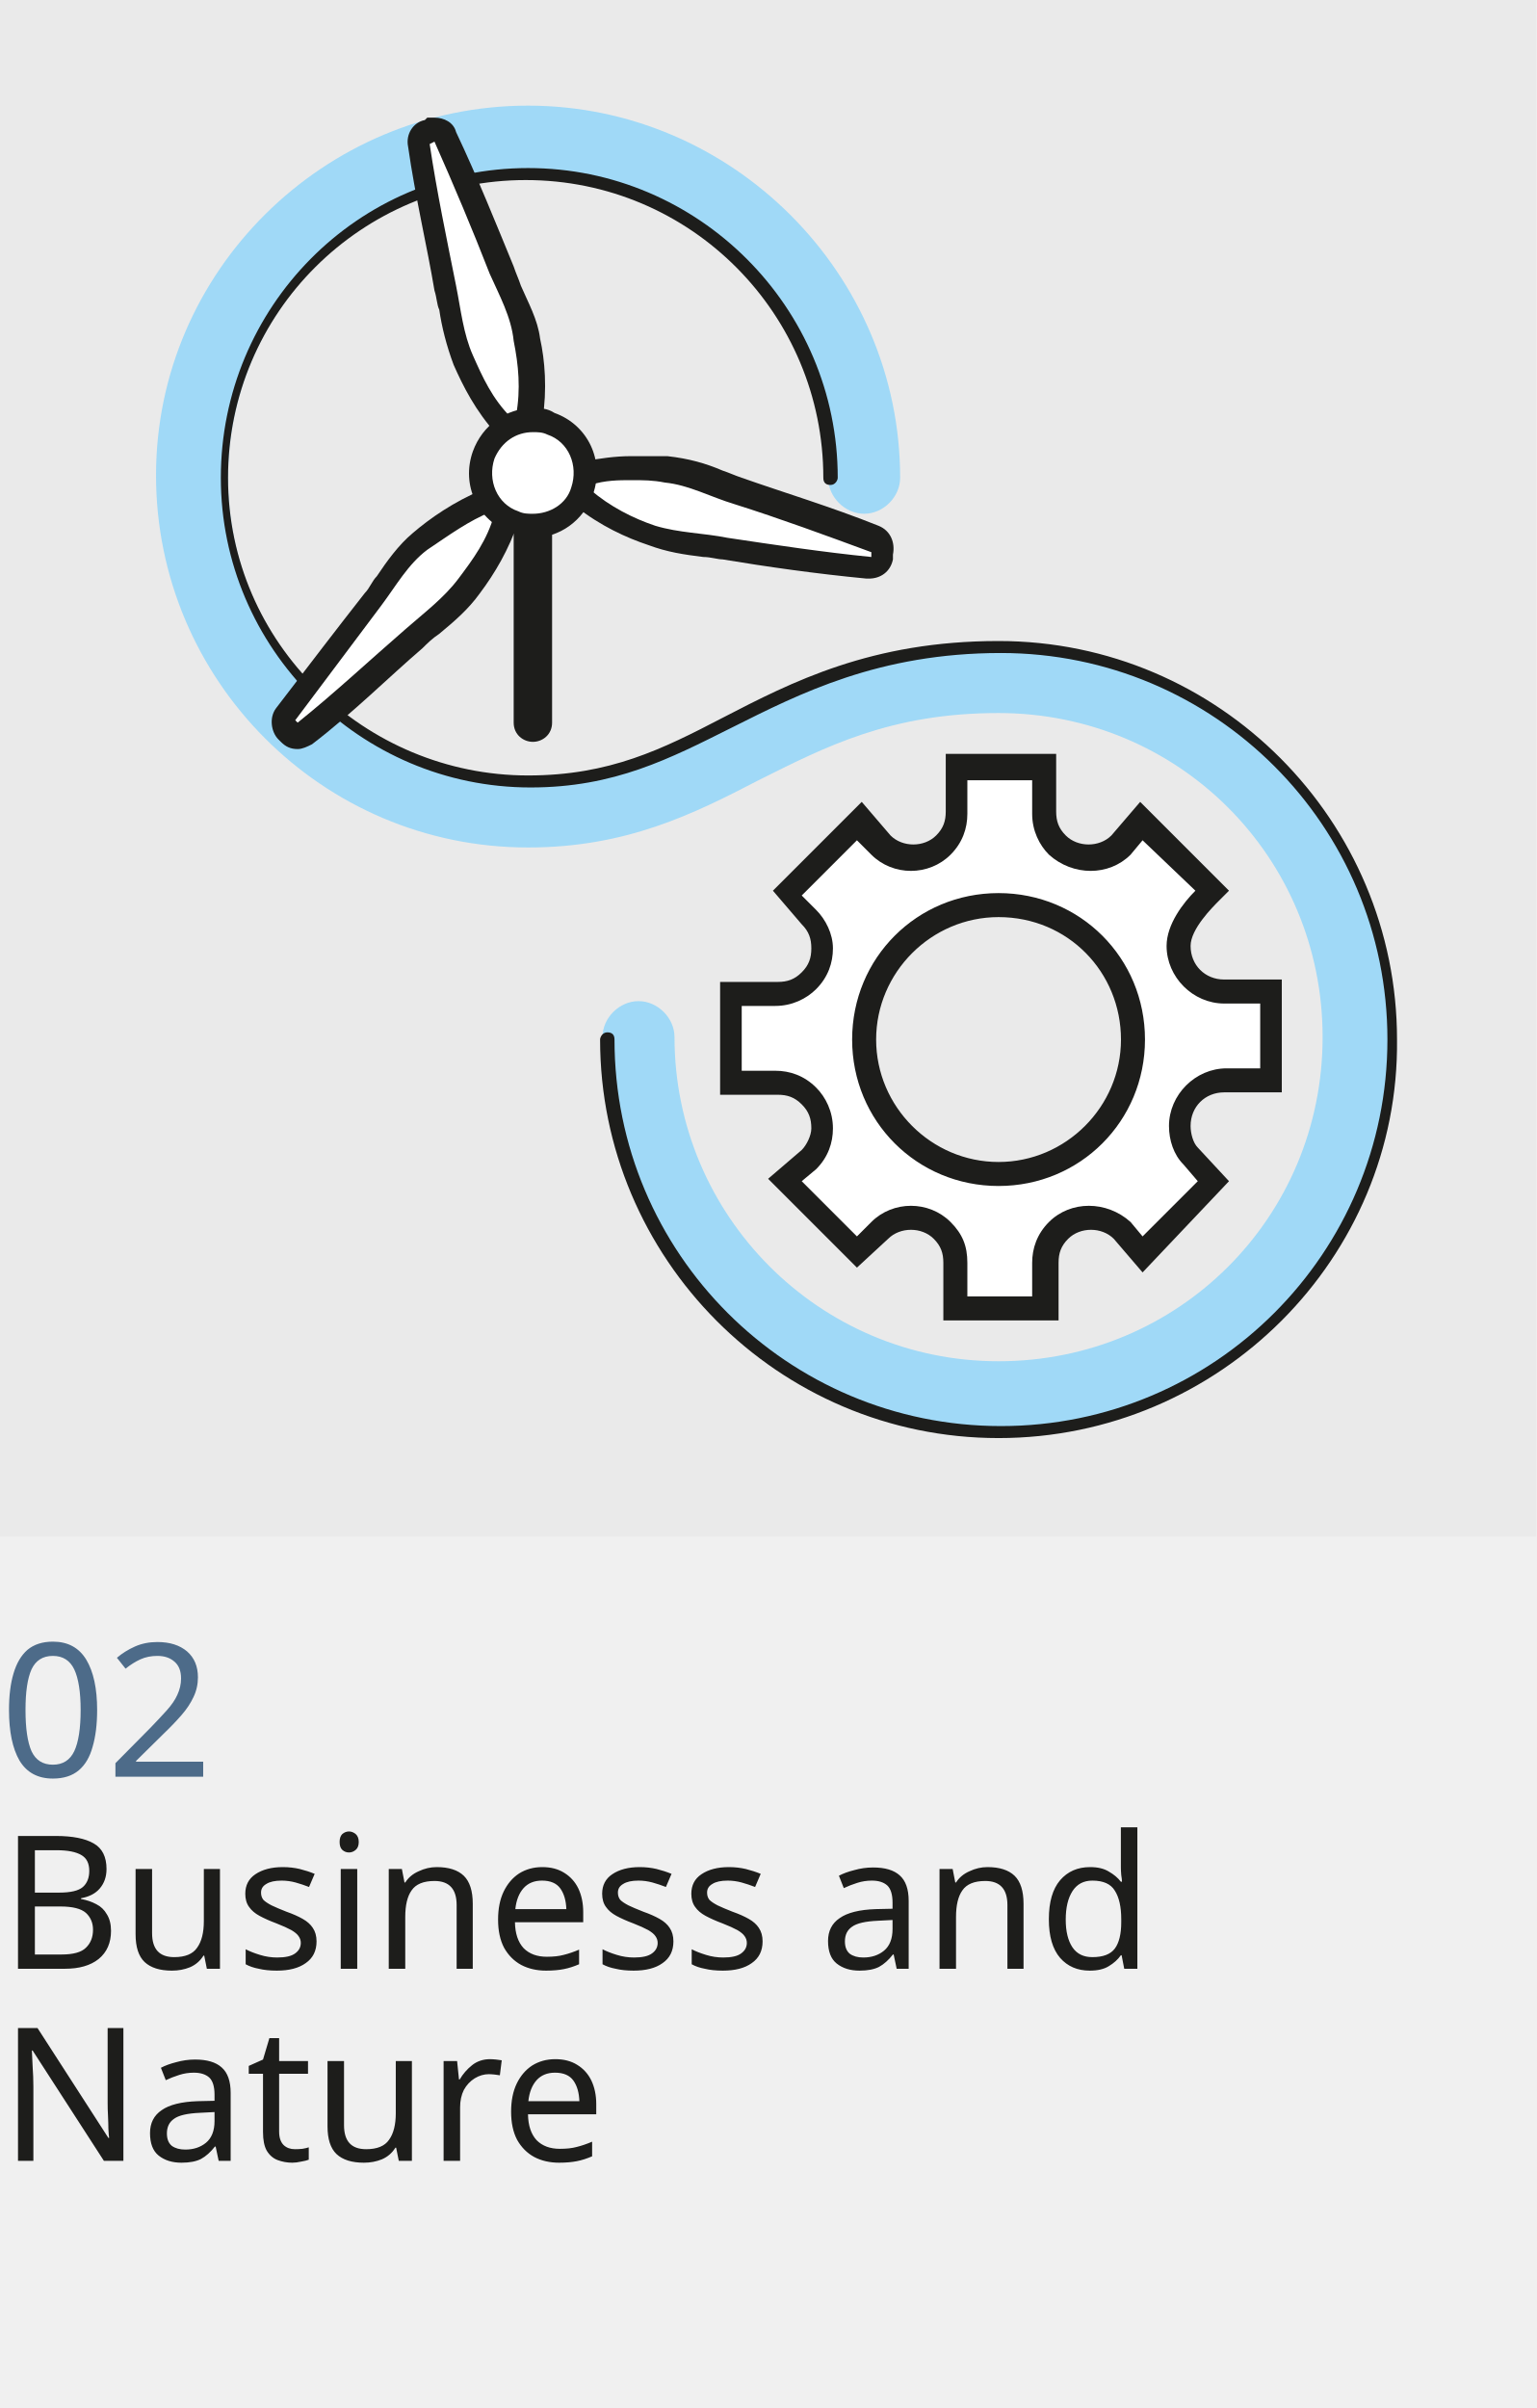
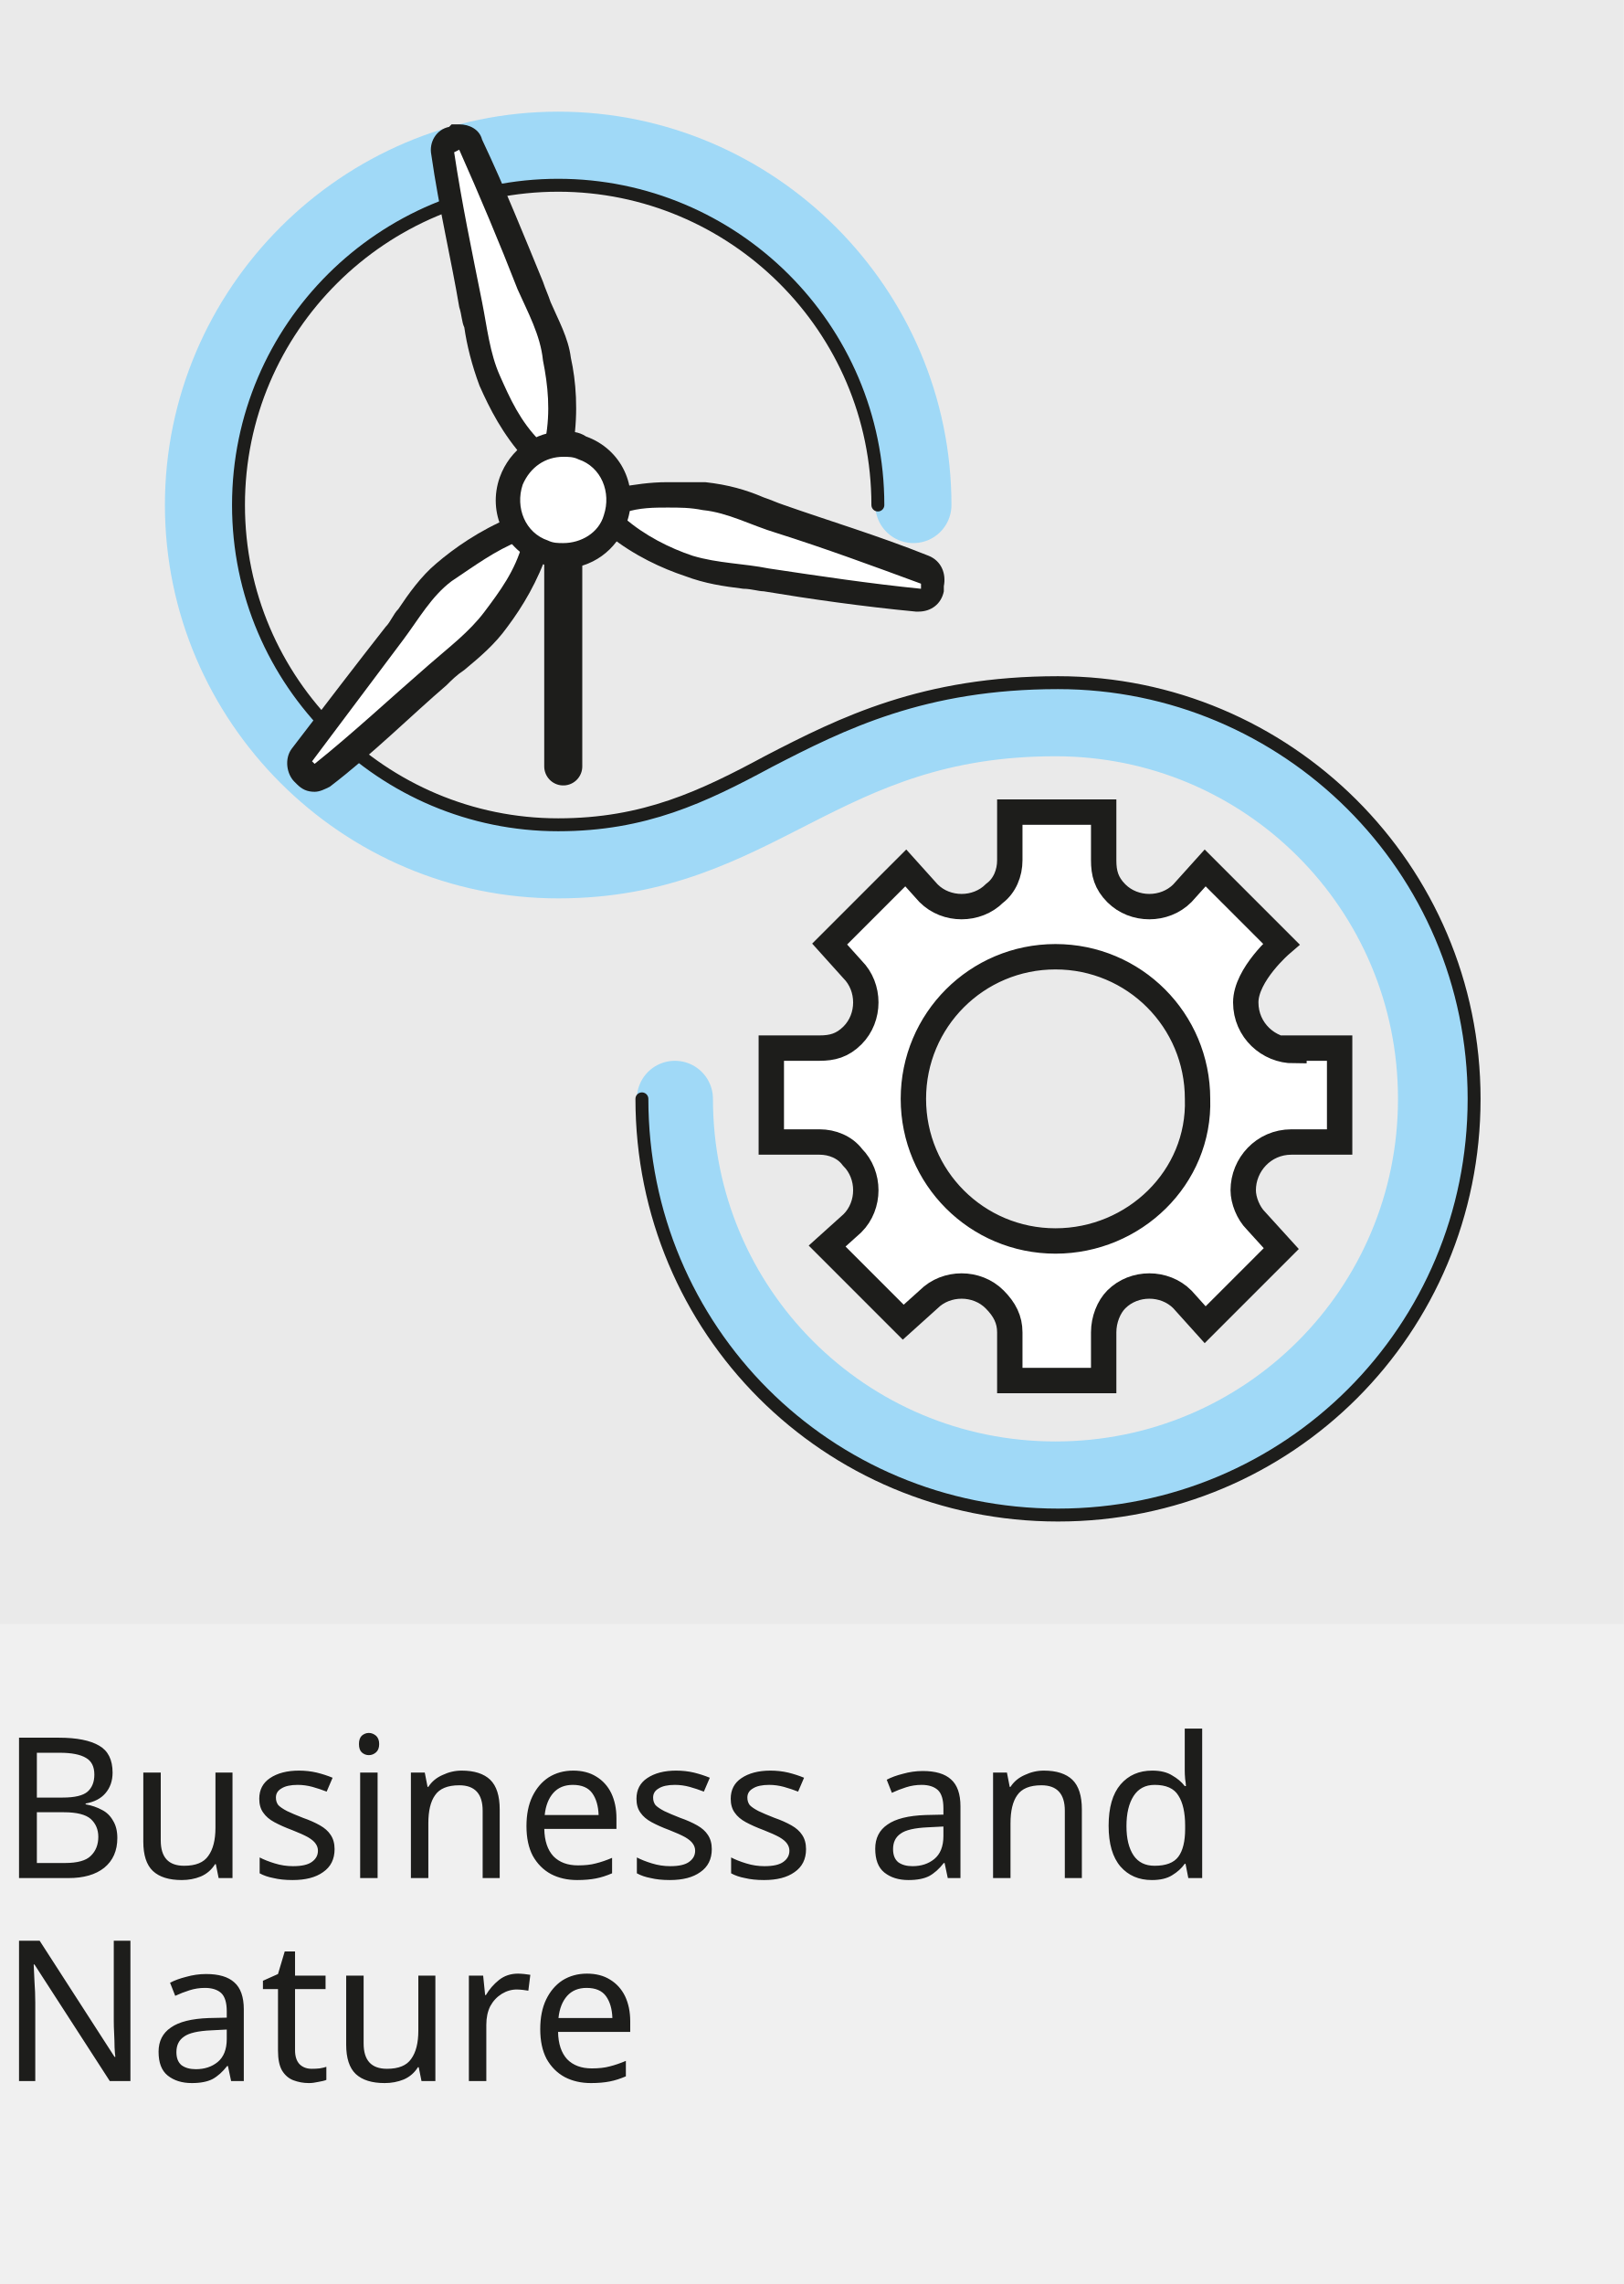
- <svg xmlns="http://www.w3.org/2000/svg" version="1.1" id="Layer_1" x="0px" y="0px" viewBox="0 0 64 100.3" style="enable-background:new 0 0 64 100.3;" xml:space="preserve">
+ <svg xmlns="http://www.w3.org/2000/svg" version="1.1" id="Layer_1" x="0px" y="0px" viewBox="0 0 64 90" style="enable-background:new 0 0 64 90;" xml:space="preserve">
  <style type="text/css">
- 	.st0{fill:#E3E3E3;}
- 	.st1{fill:#FFFFFF;}
- 	.st2{fill:#FFFFFF;stroke:#000000;stroke-linecap:round;stroke-linejoin:round;stroke-miterlimit:10;}
- 	.st3{fill:#A1DAF8;}
- 	.st4{fill:none;stroke:#000000;stroke-linecap:round;stroke-linejoin:round;stroke-miterlimit:10;}
- 	.st5{enable-background:new    ;}
- 	.st6{fill:#4D6B89;}
- 	.st7{fill:#EAEAEA;}
- 	.st8{font-family:'Roboto-Regular';}
- 	.st9{font-size:7.75px;}
- 	.st10{fill:#1D1D1B;}
- 	.st11{font-family:'Roboto-Bold';}
- 	.st12{fill:#A0D9F7;}
- 	.st13{fill:none;stroke:#979797;stroke-linecap:round;stroke-linejoin:round;stroke-miterlimit:10;}
- 	.st14{fill:none;stroke:#009EE2;stroke-width:0.25;stroke-linecap:round;stroke-miterlimit:10;}
+ 	.st0{fill:#EAEAEA;}
+ 	.st1{fill:#1D1D1B;}
+ 	.st2{font-family:'Roboto-Bold';}
+ 	.st3{font-size:7.75px;}
+ 	.st4{fill:none;stroke:#A0D9F7;stroke-width:3;stroke-linecap:round;stroke-linejoin:round;stroke-miterlimit:10;}
+ 	.st5{fill:none;stroke:#1D1D1B;stroke-width:0.509;stroke-linecap:round;stroke-miterlimit:10;}
+ 	.st6{fill:none;stroke:#1D1D1B;stroke-width:1.5;stroke-linecap:round;stroke-miterlimit:10;}
+ 	.st7{fill:#FFFFFF;}
+ 	.st8{fill:none;stroke:#979797;stroke-linecap:round;stroke-linejoin:round;stroke-miterlimit:10;}
+ 	.st9{fill:none;stroke:#009EE2;stroke-width:0.25;stroke-linecap:round;stroke-miterlimit:10;}
+ 	.st10{fill:#FFFFFF;stroke:#1D1D1B;stroke-linecap:round;stroke-miterlimit:10;}
</style>
  <g>
-     <rect x="0" class="st7" width="64" height="64" />
+     <rect y="0" class="st0" width="64" height="64" />
  </g>
-   <text transform="matrix(1 0 0 1 -1.525879e-05 74.0044)">
-     <tspan x="0" y="0" class="st6 st8 st9">02</tspan>
-     <tspan x="0" y="8" class="st10 st11 st9">Business and  </tspan>
-     <tspan x="0" y="16" class="st10 st11 st9">Nature</tspan>
-   </text>
+   <text transform="matrix(1 0 0 1 -2.441406e-04 74.0044)" class="st1 st2 st3">Business and  </text>
+   <text transform="matrix(1 0 0 1 -2.441406e-04 82.0044)" class="st1 st2 st3">Nature</text>
+   <path class="st4" d="M36,19.9c0-7.7-6.3-14-14-14s-14,6.3-14,14s6.3,14,14,14c7.9,0,10.3-5.6,19.6-5.6c8.3,0,15,6.7,15,15  s-6.7,15-15,15s-15-6.7-15-15" />
+   <path class="st5" d="M34.6,19.9c0-7-5.7-12.6-12.6-12.6S9.4,12.9,9.4,19.9S15.1,32.5,22,32.5c3.4,0,5.7-1.1,8.3-2.5  c2.9-1.5,6.1-3.1,11.4-3.1c9,0,16.4,7.3,16.4,16.4s-7.3,16.4-16.4,16.4s-16.4-7.3-16.4-16.4" />
+   <line class="st6" x1="22.2" y1="22.2" x2="22.2" y2="30.2" />
  <g>
-     <path class="st12" d="M41.6,59.7c-9.1,0-16.5-7.4-16.5-16.5c0-0.8,0.7-1.5,1.5-1.5s1.5,0.7,1.5,1.5c0,7.4,6,13.5,13.5,13.5   s13.5-6,13.5-13.5s-6-13.5-13.5-13.5c-4.5,0-7.2,1.4-10,2.8c-2.7,1.4-5.5,2.8-9.6,2.8c-8.6,0-15.5-7-15.5-15.5S13.5,4.4,22,4.4   s15.5,7,15.5,15.5c0,0.8-0.7,1.5-1.5,1.5s-1.5-0.7-1.5-1.5C34.5,13,28.9,7.4,22,7.4S9.5,13,9.5,19.9S15.1,32.4,22,32.4   c3.4,0,5.6-1.1,8.2-2.5c2.9-1.5,6.2-3.1,11.4-3.1c9.1,0,16.5,7.4,16.5,16.5S50.7,59.7,41.6,59.7z" />
+     <path class="st7" d="M12.5,30.7c-0.1,0-0.2,0-0.3-0.1L12,30.4c-0.2-0.2-0.2-0.4-0.1-0.7c1.2-1.7,2.5-3.4,3.6-4.8   c0.2-0.2,0.4-0.5,0.5-0.7c0.4-0.6,0.9-1.2,1.5-1.7c0.7-0.6,1.6-1.3,2.8-1.7c0.1,0,0.1,0,0.2,0s0.2,0,0.3,0.1l0.1,0.1   c0.1,0.1,0.2,0.3,0.1,0.5c-0.4,1.2-1,2.1-1.5,2.9c-0.4,0.6-1,1.1-1.6,1.6c-0.2,0.2-0.4,0.4-0.7,0.6c-1.4,1.2-2.9,2.6-4.6,4   C12.7,30.6,12.6,30.7,12.5,30.7z" />
+     <path class="st1" d="M20.5,21.3l0.1,0.1c-0.3,1.1-0.9,1.9-1.5,2.7c-0.6,0.8-1.4,1.4-2.2,2.1c-1.5,1.3-3,2.7-4.5,3.9L12.3,30   c1.2-1.6,2.4-3.2,3.6-4.8c0.6-0.8,1.1-1.7,1.9-2.3C18.7,22.3,19.5,21.7,20.5,21.3 M20.5,20.3c-0.1,0-0.2,0-0.4,0.1   c-1.2,0.5-2.2,1.2-2.9,1.8c-0.6,0.5-1.1,1.2-1.5,1.8c-0.2,0.2-0.3,0.5-0.5,0.7c-1.1,1.4-2.4,3.1-3.7,4.8c-0.3,0.4-0.2,1,0.1,1.3   l0.1,0.1c0.2,0.2,0.4,0.3,0.7,0.3c0.2,0,0.4-0.1,0.6-0.2c1.7-1.3,3.2-2.8,4.6-4c0.2-0.2,0.4-0.4,0.7-0.6c0.6-0.5,1.2-1,1.7-1.7   c0.6-0.8,1.2-1.8,1.6-3c0.1-0.4,0-0.8-0.3-1l-0.1-0.1C21,20.4,20.8,20.3,20.5,20.3L20.5,20.3z" />
  </g>
  <g>
-     <path class="st10" d="M41.6,59.9c-9.2,0-16.6-7.5-16.6-16.6c0-0.1,0.1-0.3,0.3-0.3s0.3,0.1,0.3,0.3c0,8.9,7.2,16.1,16.1,16.1   s16.1-7.2,16.1-16.1s-7.2-16.1-16.1-16.1c-5.1,0-8.4,1.7-11.2,3.1c-2.6,1.3-4.9,2.5-8.4,2.5c-7.1,0-12.9-5.8-12.9-12.9S14.9,7,22,7   c7.1,0,12.9,5.8,12.9,12.9c0,0.1-0.1,0.3-0.3,0.3s-0.3-0.1-0.3-0.3c0-6.8-5.5-12.4-12.4-12.4c-6.8,0-12.4,5.5-12.4,12.4   S15.2,32.3,22,32.3c3.4,0,5.6-1.1,8.1-2.4c2.9-1.5,6.2-3.2,11.5-3.2c9.2,0,16.6,7.5,16.6,16.6C58.3,52.4,50.8,59.9,41.6,59.9z" />
+     <path class="st7" d="M21.4,17.9c-0.1,0-0.3-0.1-0.4-0.2c-0.9-0.9-1.4-1.9-1.7-2.8c-0.3-0.7-0.4-1.4-0.6-2.1c0-0.3-0.1-0.6-0.2-0.9   c-0.4-1.8-0.8-3.8-1.1-5.9c0-0.2,0.1-0.5,0.3-0.6l0.3,0h0.1c0.2,0,0.4,0.1,0.5,0.3c0.9,1.9,1.7,3.9,2.4,5.6   c0.1,0.3,0.2,0.5,0.3,0.8c0.3,0.7,0.6,1.3,0.7,2.1c0.2,0.9,0.3,2,0.1,3.3c0,0.2-0.2,0.3-0.3,0.4L21.6,18   C21.5,17.9,21.5,17.9,21.4,17.9z" />
+     <path class="st1" d="M18.1,5.9c0.8,1.8,1.6,3.7,2.3,5.5c0.4,0.9,0.9,1.8,1,2.8c0.2,1,0.3,2,0.1,3.1l-0.2,0.1   c-0.8-0.8-1.2-1.7-1.6-2.6c-0.4-0.9-0.5-1.9-0.7-2.9c-0.4-2-0.8-3.9-1.1-5.9L18.1,5.9 M18.1,4.9c-0.1,0-0.2,0-0.3,0L17.7,5   c-0.5,0.1-0.8,0.6-0.7,1.1c0.3,2.1,0.8,4.2,1.1,6c0.1,0.3,0.1,0.6,0.2,0.8c0.1,0.7,0.3,1.5,0.6,2.3c0.4,0.9,0.9,1.9,1.8,2.9   c0.2,0.2,0.5,0.3,0.7,0.3c0.1,0,0.2,0,0.3,0l0.2-0.1c0.4-0.1,0.6-0.4,0.7-0.8c0.2-1.3,0.1-2.5-0.1-3.4c-0.1-0.8-0.5-1.5-0.8-2.2   c-0.1-0.3-0.2-0.5-0.3-0.8c-0.7-1.7-1.5-3.7-2.4-5.6C18.9,5.1,18.5,4.9,18.1,4.9L18.1,4.9z" />
  </g>
  <g>
-     <path class="st10" d="M22.2,30.9c-0.4,0-0.8-0.3-0.8-0.8v-8c0-0.4,0.3-0.8,0.8-0.8s0.8,0.3,0.8,0.8v8C23,30.6,22.6,30.9,22.2,30.9z   " />
+     <path class="st7" d="M36.1,23.6c-2.1-0.2-4.2-0.5-6-0.8c-0.3,0-0.6-0.1-0.9-0.1c-0.7-0.1-1.5-0.2-2.2-0.4c-0.9-0.3-1.9-0.8-2.9-1.6   c-0.1-0.1-0.2-0.3-0.2-0.5V20c0-0.2,0.2-0.3,0.4-0.4c0.6-0.1,1.2-0.2,1.8-0.2c0.4,0,0.9,0,1.4,0.1c0.8,0.1,1.5,0.3,2.1,0.6   c0.3,0.1,0.5,0.2,0.8,0.3c1.7,0.6,3.7,1.2,5.7,2c0.2,0.1,0.4,0.3,0.3,0.6v0.2C36.6,23.4,36.4,23.6,36.1,23.6   C36.2,23.6,36.2,23.6,36.1,23.6z" />
+     <path class="st1" d="M26.3,20c0.5,0,0.9,0,1.4,0.1c1,0.1,1.9,0.6,2.9,0.9c1.9,0.6,3.8,1.3,5.7,2v0.2c-2-0.2-4-0.5-6-0.8   c-1-0.2-2-0.2-3-0.5c-0.9-0.3-1.9-0.8-2.7-1.5v-0.2C25.2,20,25.8,20,26.3,20 M26.3,19L26.3,19c-0.7,0-1.3,0.1-1.9,0.2   c-0.4,0.1-0.7,0.4-0.7,0.7v0.2c-0.1,0.4,0,0.8,0.3,1c1,0.8,2.1,1.3,3,1.6c0.8,0.3,1.5,0.4,2.3,0.5c0.3,0,0.6,0.1,0.8,0.1   c1.8,0.3,3.9,0.6,6,0.8h0.1c0.5,0,0.9-0.3,1-0.8v-0.2c0.1-0.5-0.1-1-0.6-1.2c-2-0.8-4-1.4-5.7-2c-0.3-0.1-0.5-0.2-0.8-0.3   c-0.7-0.3-1.4-0.5-2.3-0.6C27.2,19,26.8,19,26.3,19L26.3,19z" />
  </g>
  <g>
-     <g>
-       <path class="st1" d="M12.5,30.7c-0.1,0-0.2,0-0.3-0.1L12,30.4c-0.2-0.2-0.2-0.4-0.1-0.7c1.2-1.7,2.5-3.4,3.6-4.8    c0.2-0.2,0.4-0.5,0.5-0.7c0.4-0.6,0.9-1.2,1.5-1.7c0.7-0.6,1.6-1.3,2.8-1.7c0.1,0,0.1,0,0.2,0c0.1,0,0.2,0,0.3,0.1l0.1,0.1    c0.1,0.1,0.2,0.3,0.1,0.5c-0.4,1.2-1,2.1-1.5,2.9c-0.4,0.6-1,1.1-1.6,1.6c-0.2,0.2-0.4,0.4-0.7,0.6c-1.4,1.2-2.9,2.6-4.6,4    C12.7,30.6,12.6,30.7,12.5,30.7z" />
-     </g>
-     <g>
-       <path class="st10" d="M20.5,21.3l0.1,0.1c-0.3,1.1-0.9,1.9-1.5,2.7c-0.6,0.8-1.4,1.4-2.2,2.1c-1.5,1.3-3,2.7-4.5,3.9l-0.1-0.1    c1.2-1.6,2.4-3.2,3.6-4.8c0.6-0.8,1.1-1.7,1.9-2.3C18.7,22.3,19.5,21.7,20.5,21.3 M20.5,20.3c-0.1,0-0.2,0-0.4,0.1    c-1.2,0.5-2.2,1.2-2.9,1.8c-0.6,0.5-1.1,1.2-1.5,1.8c-0.2,0.2-0.3,0.5-0.5,0.7c-1.1,1.4-2.4,3.1-3.7,4.8c-0.3,0.4-0.2,1,0.1,1.3    l0.1,0.1c0.2,0.2,0.4,0.3,0.7,0.3c0.2,0,0.4-0.1,0.6-0.2c1.7-1.3,3.2-2.8,4.6-4c0.2-0.2,0.4-0.4,0.7-0.6c0.6-0.5,1.2-1,1.7-1.7    c0.6-0.8,1.2-1.8,1.6-3c0.1-0.4,0-0.8-0.3-1l-0.1-0.1C21,20.4,20.8,20.3,20.5,20.3L20.5,20.3z" />
-     </g>
+     <path class="st7" d="M22.2,21.8c-0.3,0-0.5,0-0.7-0.1c-0.5-0.2-1-0.6-1.2-1.1C20,20,20,19.4,20.2,18.9c0.3-0.9,1.1-1.4,2.1-1.4   c0.3,0,0.5,0,0.7,0.1c0.5,0.2,1,0.6,1.2,1.1s0.3,1.1,0.1,1.7C24,21.2,23.1,21.8,22.2,21.8z" />
+     <path class="st1" d="M22.2,18L22.2,18c0.2,0,0.4,0,0.6,0.1c0.9,0.3,1.3,1.3,1,2.2c-0.2,0.7-0.9,1.1-1.6,1.1c-0.2,0-0.4,0-0.6-0.1   c-0.9-0.3-1.3-1.3-1-2.2C20.9,18.4,21.5,18,22.2,18 M22.2,17c-1.1,0-2.1,0.7-2.5,1.8c-0.5,1.4,0.2,2.9,1.6,3.4   c0.3,0.1,0.6,0.2,0.9,0.2c1.1,0,2.1-0.7,2.5-1.8c0.5-1.4-0.2-2.9-1.6-3.4C22.8,17,22.5,17,22.2,17L22.2,17z" />
  </g>
-   <g>
-     <g>
-       <path class="st1" d="M21.4,17.9c-0.1,0-0.3-0.1-0.4-0.2c-0.9-0.9-1.4-1.9-1.7-2.8c-0.3-0.7-0.4-1.4-0.6-2.1c0-0.3-0.1-0.6-0.2-0.9    c-0.4-1.8-0.8-3.8-1.1-5.9c0-0.2,0.1-0.5,0.3-0.6L18,5.4c0,0,0.1,0,0.1,0c0.2,0,0.4,0.1,0.5,0.3c0.9,1.9,1.7,3.9,2.4,5.6    c0.1,0.3,0.2,0.5,0.3,0.8c0.3,0.7,0.6,1.3,0.7,2.1c0.2,0.9,0.3,2,0.1,3.3c0,0.2-0.2,0.3-0.3,0.4l-0.2,0.1    C21.5,17.9,21.5,17.9,21.4,17.9z" />
-     </g>
-     <g>
-       <path class="st10" d="M18.1,5.9c0.8,1.8,1.6,3.7,2.3,5.5c0.4,0.9,0.9,1.8,1,2.8c0.2,1,0.3,2,0.1,3.1l-0.2,0.1    c-0.8-0.8-1.2-1.7-1.6-2.6c-0.4-0.9-0.5-1.9-0.7-2.9c-0.4-2-0.8-3.9-1.1-5.9L18.1,5.9 M18.1,4.9c-0.1,0-0.2,0-0.3,0L17.7,5    c-0.5,0.1-0.8,0.6-0.7,1.1c0.3,2.1,0.8,4.2,1.1,6c0.1,0.3,0.1,0.6,0.2,0.8c0.1,0.7,0.3,1.5,0.6,2.3c0.4,0.9,0.9,1.9,1.8,2.9    c0.2,0.2,0.5,0.3,0.7,0.3c0.1,0,0.2,0,0.3,0l0.2-0.1c0.4-0.1,0.6-0.4,0.7-0.8c0.2-1.3,0.1-2.5-0.1-3.4c-0.1-0.8-0.5-1.5-0.8-2.2    c-0.1-0.3-0.2-0.5-0.3-0.8c-0.7-1.7-1.5-3.7-2.4-5.6C18.9,5.1,18.5,4.9,18.1,4.9L18.1,4.9z" />
-     </g>
-   </g>
-   <g>
-     <g>
-       <path class="st1" d="M36.1,23.6c-2.1-0.2-4.2-0.5-6-0.8c-0.3,0-0.6-0.1-0.9-0.1c-0.7-0.1-1.5-0.2-2.2-0.4    c-0.9-0.3-1.9-0.8-2.9-1.6c-0.1-0.1-0.2-0.3-0.2-0.5l0-0.2c0-0.2,0.2-0.3,0.4-0.4c0.6-0.1,1.2-0.2,1.8-0.2c0.4,0,0.9,0,1.4,0.1    c0.8,0.1,1.5,0.3,2.1,0.6c0.3,0.1,0.5,0.2,0.8,0.3c1.7,0.6,3.7,1.2,5.7,2c0.2,0.1,0.4,0.3,0.3,0.6l0,0.2    C36.6,23.4,36.4,23.6,36.1,23.6C36.2,23.6,36.2,23.6,36.1,23.6z" />
-     </g>
-     <g>
-       <path class="st10" d="M26.3,20c0.5,0,0.9,0,1.4,0.1c1,0.1,1.9,0.6,2.9,0.9c1.9,0.6,3.8,1.3,5.7,2l0,0.2c-2-0.2-4-0.5-6-0.8    c-1-0.2-2-0.2-3-0.5c-0.9-0.3-1.9-0.8-2.7-1.5l0-0.2C25.2,20,25.8,20,26.3,20 M26.3,19C26.3,19,26.3,19,26.3,19    c-0.7,0-1.3,0.1-1.9,0.2c-0.4,0.1-0.7,0.4-0.7,0.7l0,0.2c-0.1,0.4,0,0.8,0.3,1c1,0.8,2.1,1.3,3,1.6c0.8,0.3,1.5,0.4,2.3,0.5    c0.3,0,0.6,0.1,0.8,0.1c1.8,0.3,3.9,0.6,6,0.8c0,0,0.1,0,0.1,0c0.5,0,0.9-0.3,1-0.8l0-0.2c0.1-0.5-0.1-1-0.6-1.2    c-2-0.8-4-1.4-5.7-2c-0.3-0.1-0.5-0.2-0.8-0.3c-0.7-0.3-1.4-0.5-2.3-0.6C27.2,19,26.8,19,26.3,19L26.3,19z" />
-     </g>
-   </g>
-   <g>
-     <g>
-       <path class="st1" d="M22.2,21.8c-0.3,0-0.5,0-0.7-0.1c-0.5-0.2-1-0.6-1.2-1.1C20,20,20,19.4,20.2,18.9c0.3-0.9,1.1-1.4,2.1-1.4    c0.3,0,0.5,0,0.7,0.1c0.5,0.2,1,0.6,1.2,1.1c0.2,0.5,0.3,1.1,0.1,1.7C24,21.2,23.1,21.8,22.2,21.8z" />
-     </g>
-     <g>
-       <path class="st10" d="M22.2,18L22.2,18c0.2,0,0.4,0,0.6,0.1c0.9,0.3,1.3,1.3,1,2.2c-0.2,0.7-0.9,1.1-1.6,1.1c-0.2,0-0.4,0-0.6-0.1    c-0.9-0.3-1.3-1.3-1-2.2C20.9,18.4,21.5,18,22.2,18 M22.2,17c-1.1,0-2.1,0.7-2.5,1.8c-0.5,1.4,0.2,2.9,1.6,3.4    c0.3,0.1,0.6,0.2,0.9,0.2c1.1,0,2.1-0.7,2.5-1.8c0.5-1.4-0.2-2.9-1.6-3.4C22.8,17,22.5,17,22.2,17L22.2,17z" />
-     </g>
-   </g>
-   <g>
-     <path class="st1" d="M51,41.4c-1,0-1.9-0.8-1.9-1.9c0-1.1,1.4-2.3,1.4-2.3l-3-3l-0.9,1c-0.7,0.7-1.9,0.7-2.6,0   c-0.4-0.4-0.5-0.8-0.5-1.3V32h-3.7v1.9c0,0.5-0.2,1-0.6,1.3c-0.7,0.7-1.9,0.7-2.6,0l-0.9-1l-3,3l0.9,1c0.7,0.7,0.7,1.9,0,2.6   c-0.4,0.4-0.8,0.5-1.3,0.5h-1.9v3.7h1.9c0.5,0,1,0.2,1.3,0.6c0.7,0.7,0.7,1.9,0,2.6l-1,0.9l3,3l1-0.9c0.7-0.7,1.9-0.7,2.6,0   c0.4,0.4,0.6,0.8,0.6,1.3v1.9h3.7v-1.9c0-0.5,0.2-1,0.5-1.3c0.7-0.7,1.9-0.7,2.6,0l0.9,1l3-3l-1-1.1c-0.3-0.3-0.5-0.8-0.5-1.2   c0-1,0.8-1.9,1.9-1.9h1.9v-3.7H51z M41.6,48.9c-3.1,0-5.6-2.5-5.6-5.6c0-3.1,2.5-5.6,5.6-5.6c3.1,0,5.6,2.5,5.6,5.6   C47.3,46.4,44.7,48.9,41.6,48.9z" />
-     <path class="st10" d="M44,55h-4.7v-2.4c0-0.4-0.1-0.7-0.4-1c-0.5-0.5-1.4-0.5-1.9,0l-1.3,1.2l-3.7-3.7l1.4-1.2   c0.2-0.2,0.4-0.6,0.4-0.9c0-0.4-0.1-0.7-0.4-1c-0.3-0.3-0.6-0.4-1-0.4h-2.4v-4.7h2.4c0.4,0,0.7-0.1,1-0.4c0.3-0.3,0.4-0.6,0.4-1   c0-0.4-0.1-0.7-0.4-1l-1.2-1.4l3.7-3.7l1.2,1.4c0.5,0.5,1.4,0.5,1.9,0c0.3-0.3,0.4-0.6,0.4-1v-2.4H44v2.4c0,0.4,0.1,0.7,0.4,1   c0.5,0.5,1.4,0.5,1.9,0l1.2-1.4l3.7,3.7l-0.4,0.4c-0.3,0.3-1.2,1.2-1.2,1.9c0,0.8,0.6,1.4,1.4,1.4h2.4v4.7H51   c-0.8,0-1.4,0.6-1.4,1.4c0,0.3,0.1,0.7,0.3,0.9l1.3,1.4L47.6,53l-1.2-1.4c-0.5-0.5-1.4-0.5-1.9,0c-0.3,0.3-0.4,0.6-0.4,1V55z    M40.3,54H43v-1.4c0-0.6,0.2-1.2,0.7-1.7c0.9-0.9,2.4-0.9,3.4,0l0.5,0.6l2.3-2.3l-0.6-0.7c-0.4-0.4-0.6-1-0.6-1.6   c0-1.3,1.1-2.4,2.4-2.4h1.4v-2.7H51c-1.3,0-2.4-1.1-2.4-2.4c0-0.9,0.7-1.8,1.2-2.3L47.6,35l-0.5,0.6c-0.9,0.9-2.4,0.9-3.4,0   c-0.4-0.4-0.7-1-0.7-1.7v-1.4h-2.7v1.4c0,0.6-0.2,1.2-0.7,1.7c-0.9,0.9-2.4,0.9-3.3,0L35.7,35l-2.3,2.3l0.6,0.6   c0.4,0.4,0.7,1,0.7,1.6c0,0.6-0.2,1.2-0.7,1.7c-0.4,0.4-1,0.7-1.7,0.7h-1.4v2.7h1.4c0.6,0,1.2,0.2,1.7,0.7c0.4,0.4,0.7,1,0.7,1.7   c0,0.6-0.2,1.2-0.7,1.7l-0.6,0.5l2.3,2.3l0.6-0.6c0.9-0.9,2.4-0.9,3.3,0c0.5,0.5,0.7,1,0.7,1.7V54z M41.6,49.4   c-3.4,0-6.1-2.7-6.1-6.1s2.7-6.1,6.1-6.1s6.1,2.7,6.1,6.1S45,49.4,41.6,49.4z M41.6,38.2c-2.8,0-5.1,2.3-5.1,5.1s2.3,5.1,5.1,5.1   s5.1-2.3,5.1-5.1S44.5,38.2,41.6,38.2z" />
-   </g>
+   <path class="st8" d="M10.1,20.2" />
+   <path class="st9" d="M47.3,35.8" />
+   <path class="st10" d="M51,41.4c-1,0-1.9-0.8-1.9-1.9c0-1.1,1.4-2.3,1.4-2.3l-3-3l-0.9,1c-0.7,0.7-1.9,0.7-2.6,0  c-0.4-0.4-0.5-0.8-0.5-1.3V32h-3.7v1.9c0,0.5-0.2,1-0.6,1.3c-0.7,0.7-1.9,0.7-2.6,0l-0.9-1l-3,3l0.9,1c0.7,0.7,0.7,1.9,0,2.6  c-0.4,0.4-0.8,0.5-1.3,0.5h-1.9V45h1.9c0.5,0,1,0.2,1.3,0.6c0.7,0.7,0.7,1.9,0,2.6l-1,0.9l3,3l1-0.9c0.7-0.7,1.9-0.7,2.6,0  c0.4,0.4,0.6,0.8,0.6,1.3v1.9h3.7v-1.9c0-0.5,0.2-1,0.5-1.3c0.7-0.7,1.9-0.7,2.6,0l0.9,1l3-3l-1-1.1c-0.3-0.3-0.5-0.8-0.5-1.2  c0-1,0.8-1.9,1.9-1.9h1.9v-3.7H51V41.4z M41.6,48.9c-3.1,0-5.6-2.5-5.6-5.6s2.5-5.6,5.6-5.6s5.6,2.5,5.6,5.6  C47.3,46.4,44.7,48.9,41.6,48.9z" />
</svg>
